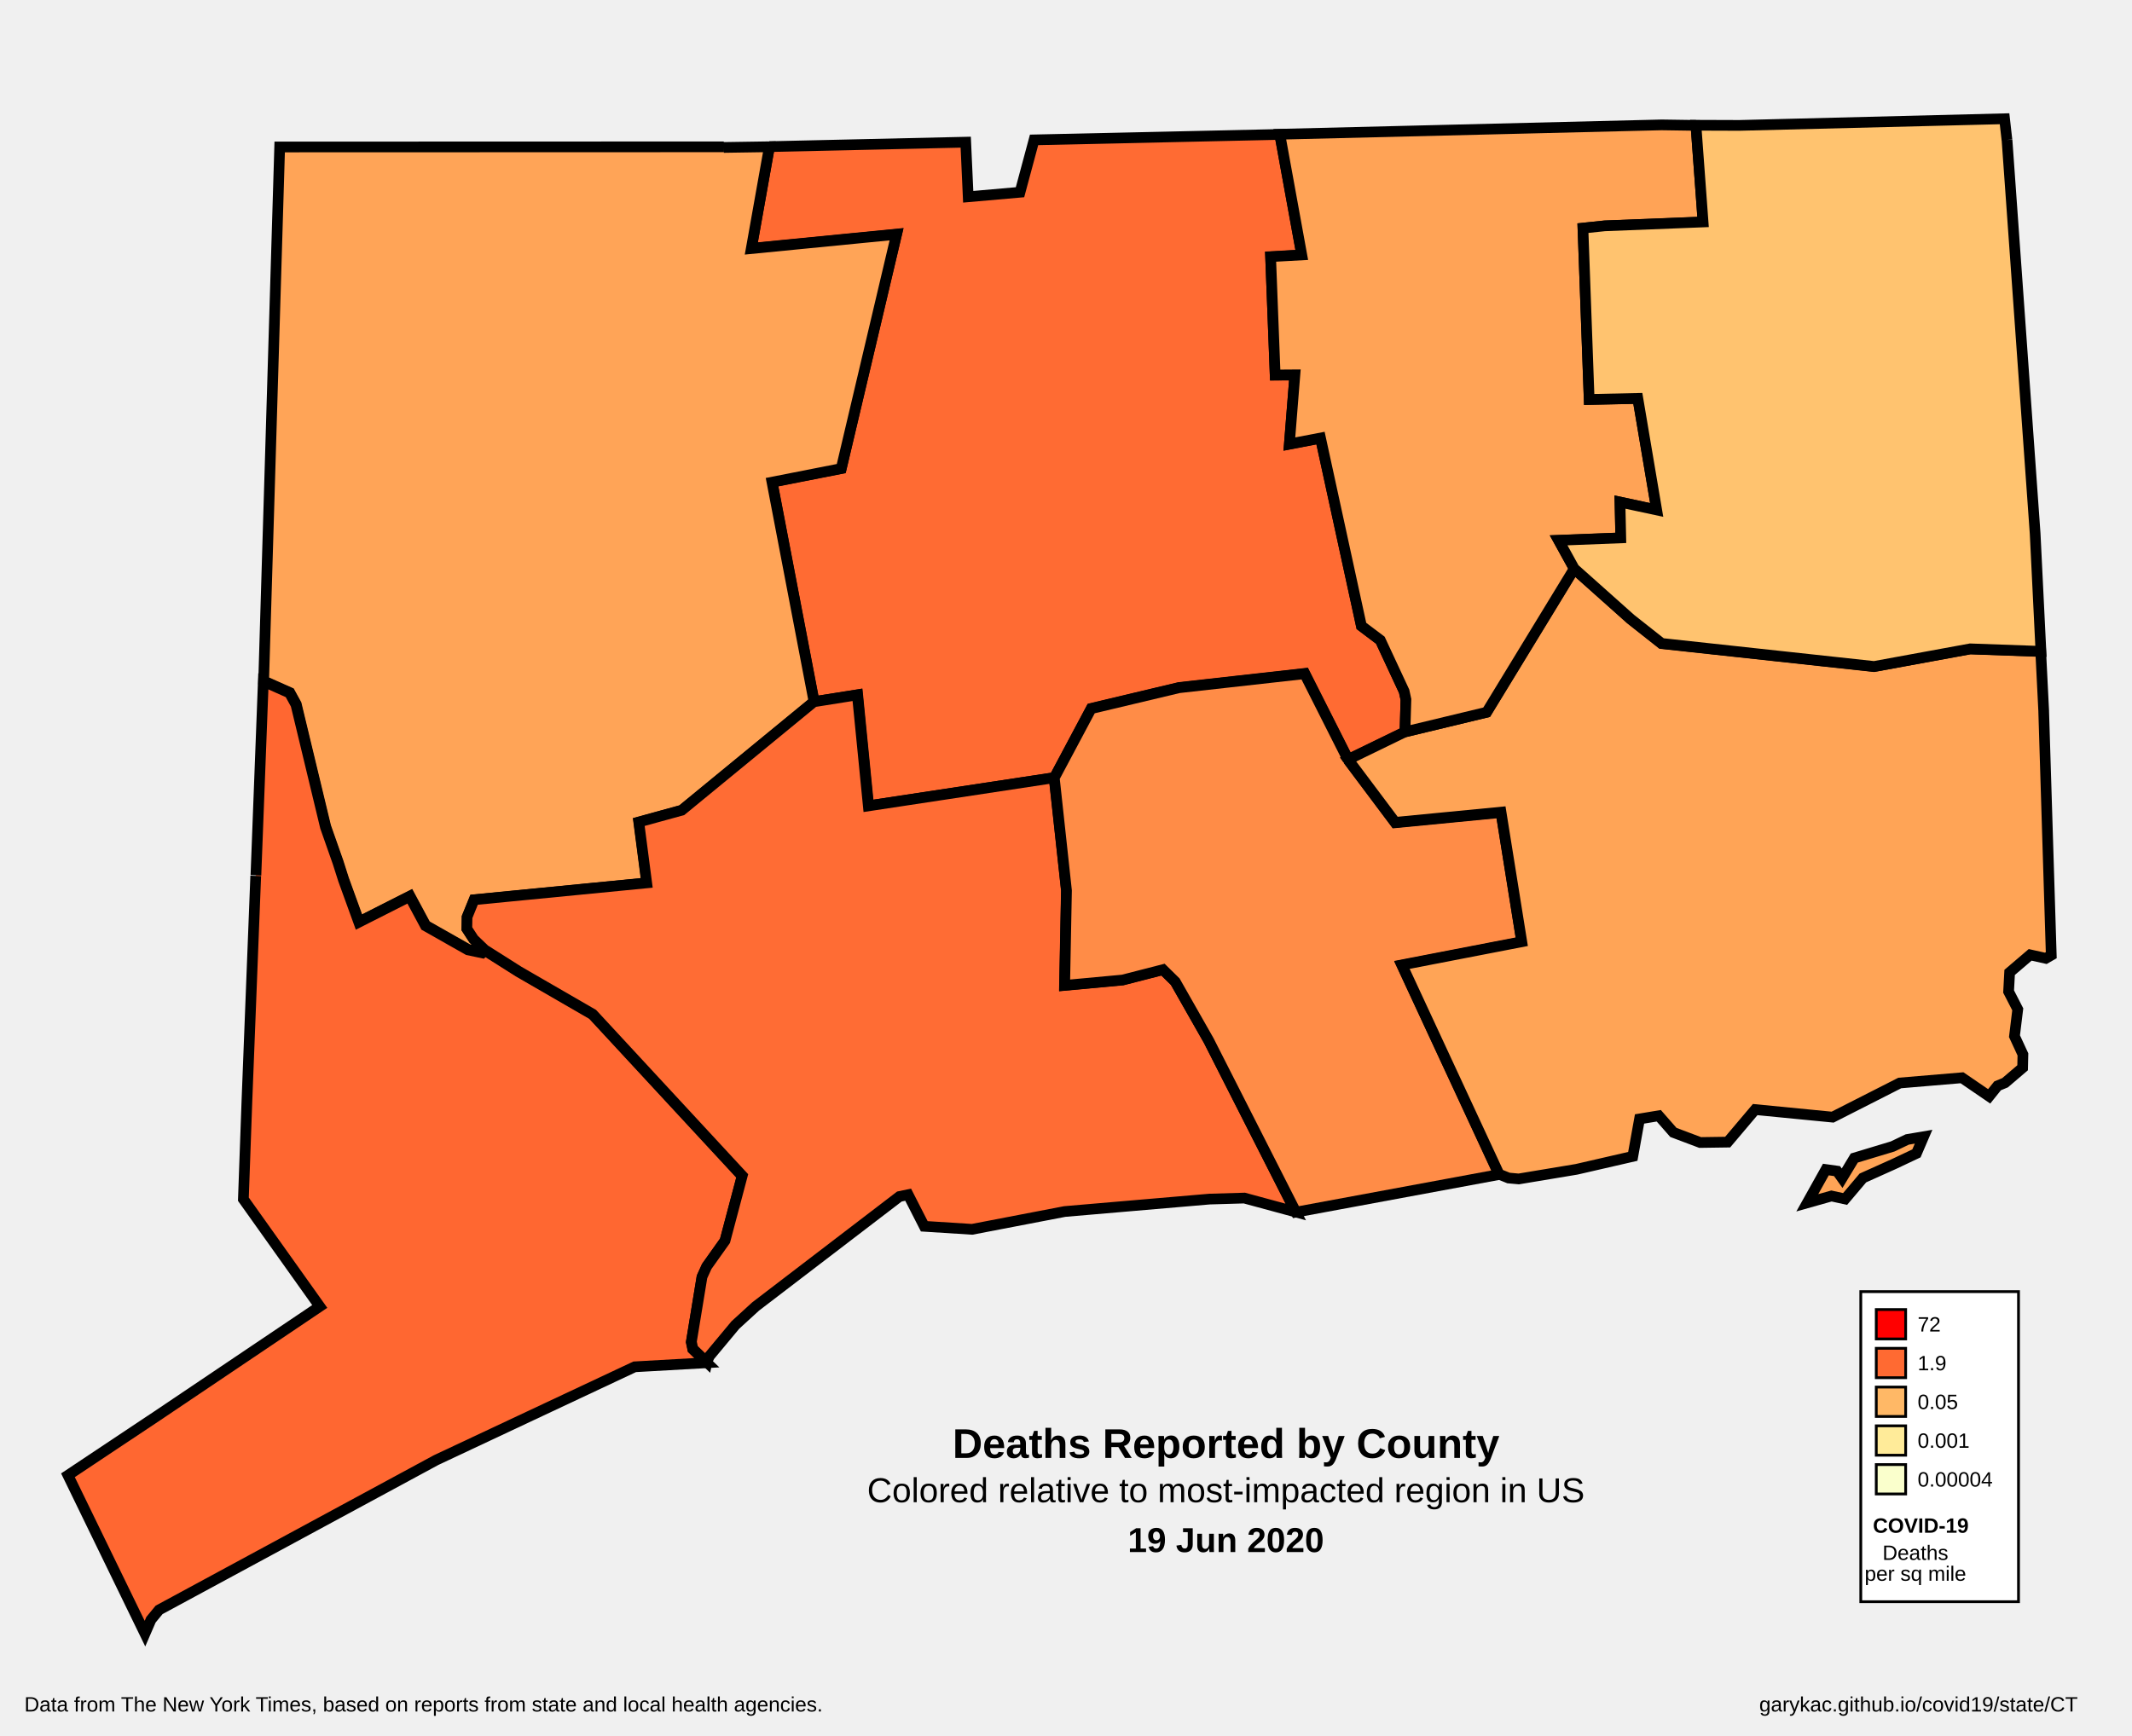
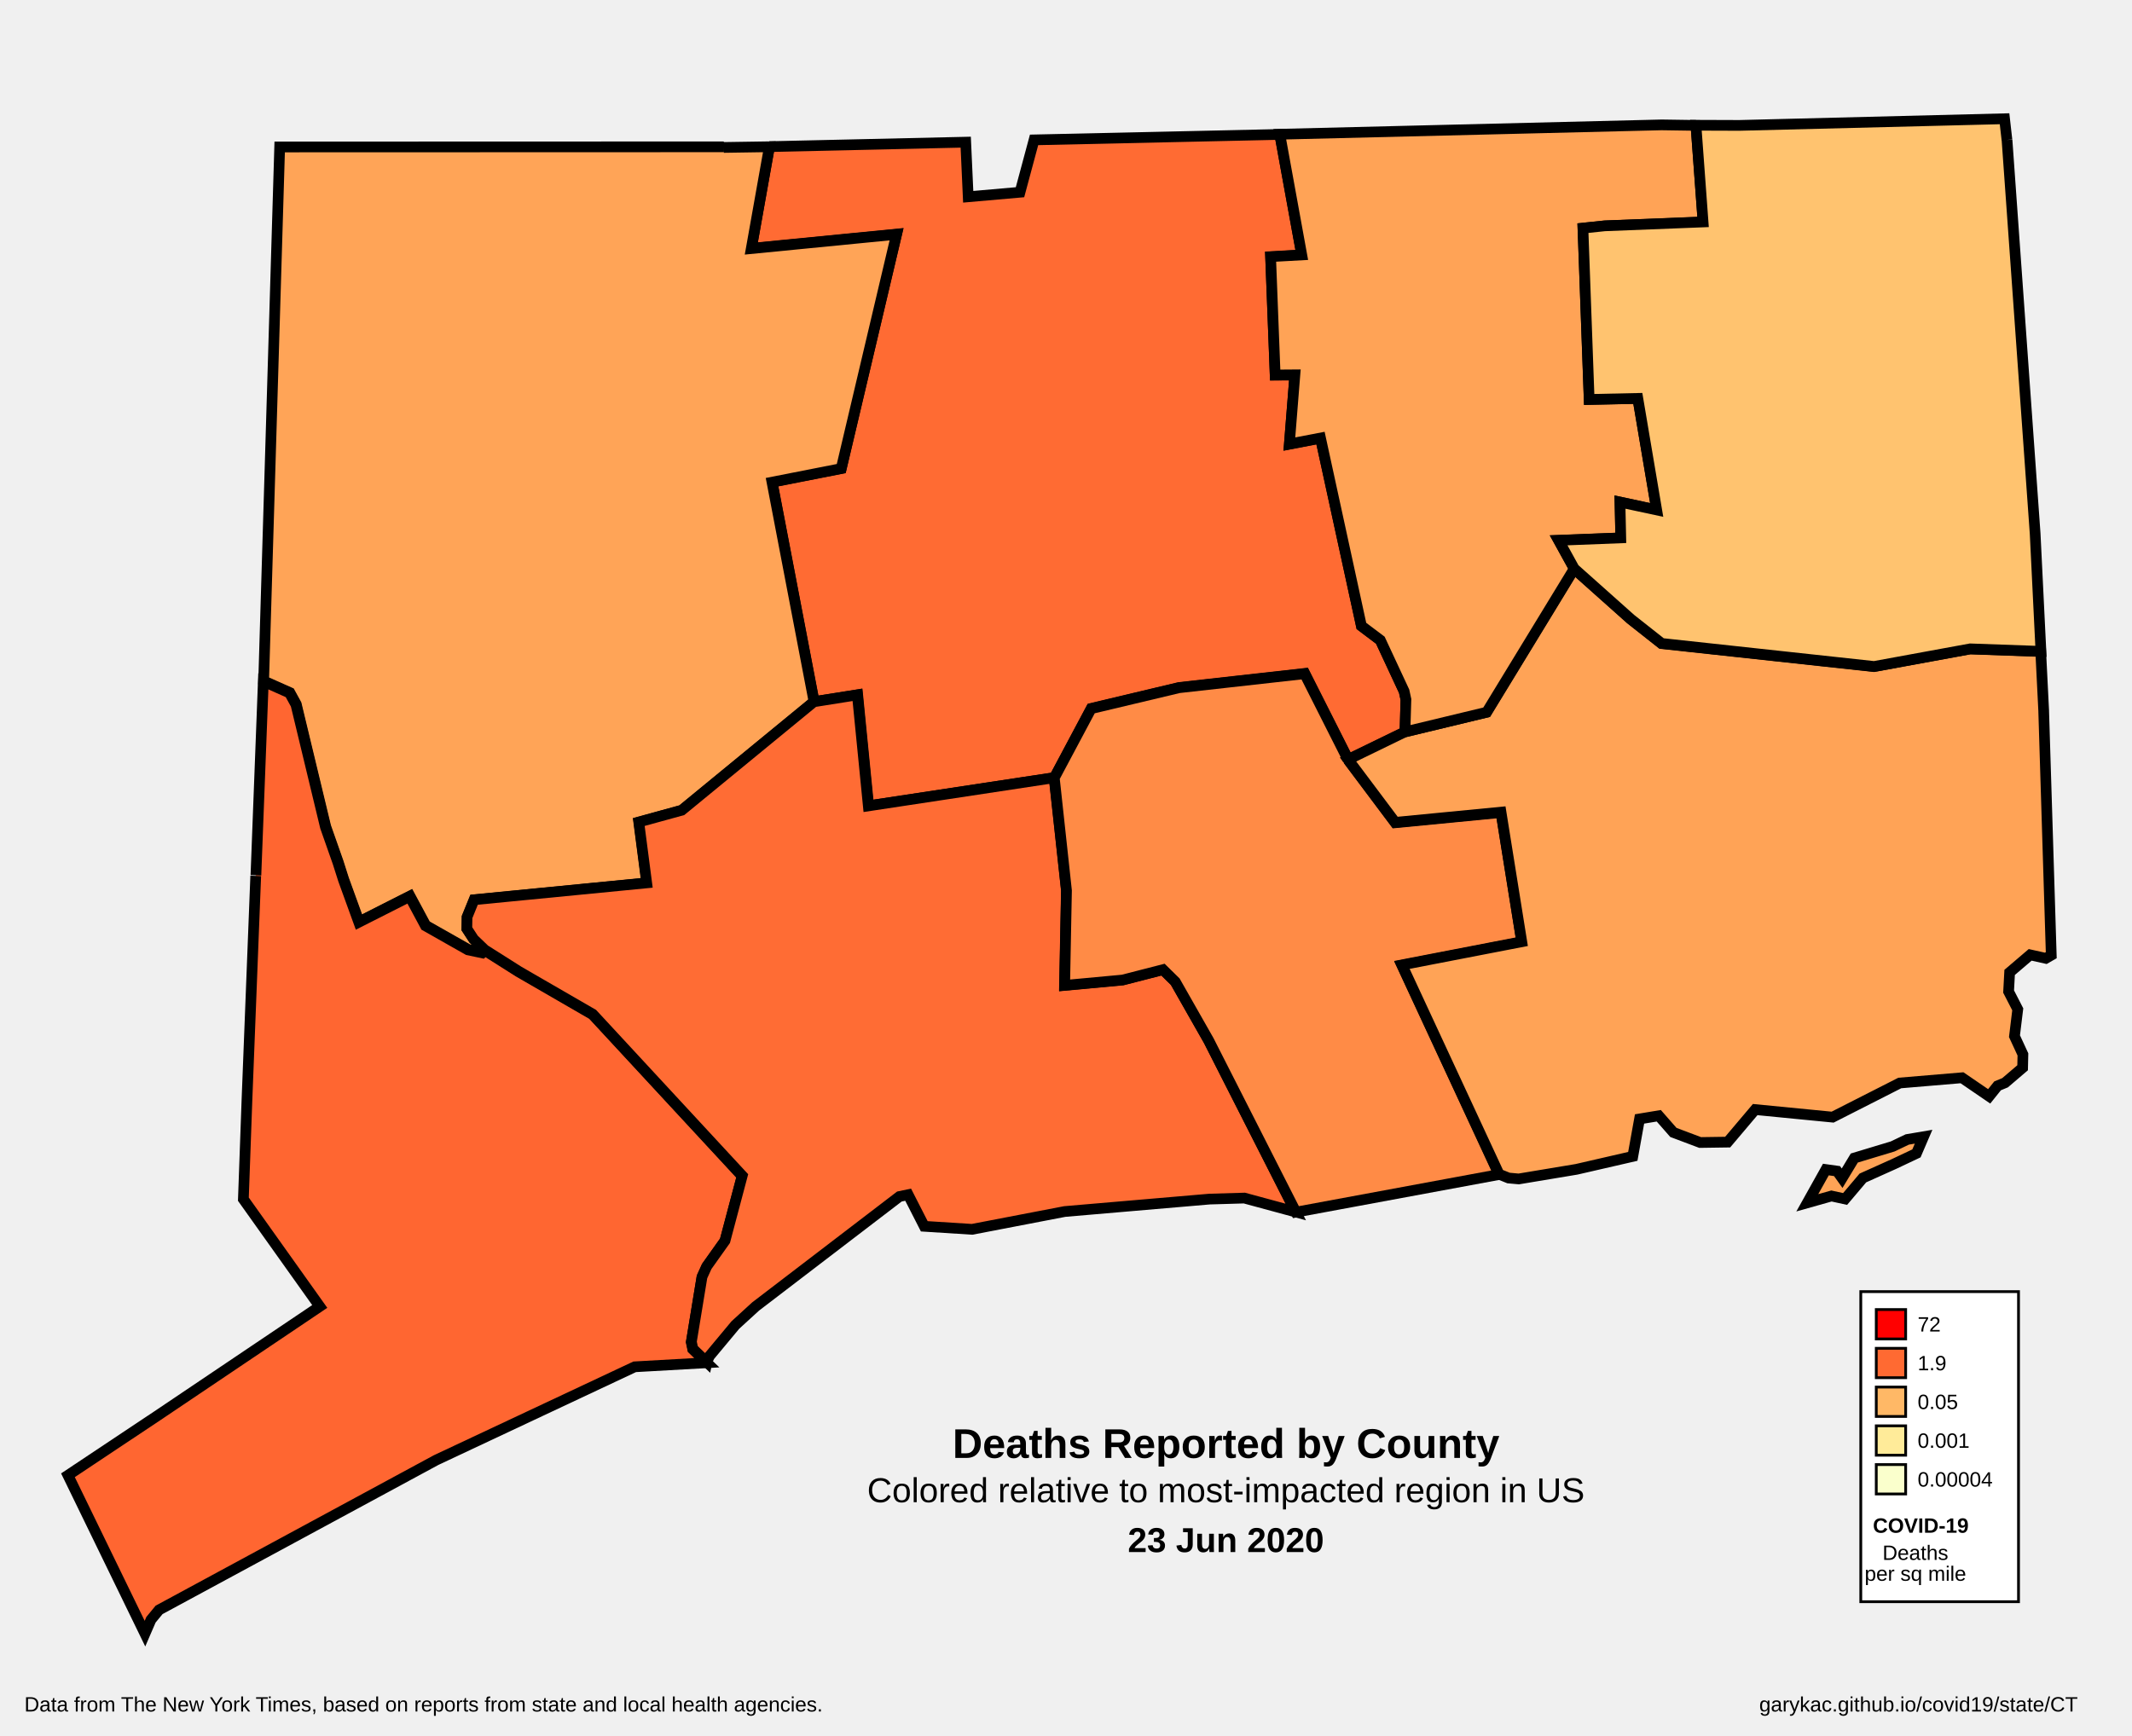
<svg xmlns="http://www.w3.org/2000/svg" width="770" height="627.07" version="1.0" id="svg2">
  <defs id="defs9439" />
  <style id="style6">
  #counties {fill:#d0d0d0;stroke:#000;stroke-width:.178;} 
  #borders {fill:none;stroke:#221e1f;stroke-width:.891;} 
  #separator {fill:none;stroke:#a9a9a9;stroke-width:2.318;}
  #legend-1 {fill:#ff0000;}
  #legend-2 {fill:#ff6a32;}
  #legend-3 {fill:#ffb866;}
  #legend-4 {fill:#ffeb99;}
  #legend-5 {fill:#faffcc;}
-   #c09001 {fill:#ff6731;}
+   #c09001 {fill:#ff6631;}
  #c09003 {fill:#ff6b33;}
  #c09005 {fill:#ffa457;}
-   #c09007 {fill:#ff8c47;}
+   #c09007 {fill:#ff8b46;}
  #c09009 {fill:#ff6c34;}
-   #c09011 {fill:#ffa456;}
+   #c09011 {fill:#ffa356;}
  #c09013 {fill:#ffa356;}
  #c09015 {fill:#ffc36f;}
 </style>
  <g id="layer1" style="display:inline" transform="translate(0,8.0273438e-6)">
    <g id="g10509" transform="translate(-204.7704,67.74357)">
      <rect y="398.82" x="876.817" height="112.008" width="56.966" id="rect10421" style="fill:#ffffff;fill-opacity:1;stroke:#000000;stroke-width:1;stroke-linecap:round;stroke-linejoin:miter;stroke-miterlimit:4;stroke-dasharray:none;stroke-dashoffset:0;stroke-opacity:1" />
      <rect y="405.301" x="882.409" height="10.615" width="10.615" id="legend-1" style="stroke:#000000;stroke-width:1" />
      <rect style="stroke:#000000;stroke-width:1" id="legend-2" width="10.615" height="10.615" x="882.409" y="419.301" />
      <rect y="433.301" x="882.409" height="10.615" width="10.615" id="legend-3" style="stroke:#000000;stroke-width:1" />
      <rect style="stroke:#000000;stroke-width:1" id="legend-4" width="10.615" height="10.615" x="882.409" y="447.301" />
      <rect y="461.301" x="882.409" height="10.615" width="10.615" id="legend-5" style="stroke:#000000;stroke-width:1" />
      <text id="text10456" y="413.239" x="897.338" style="font-style:normal;font-weight:normal;font-size:7.5px;line-height:125%;font-family:sans-serif;letter-spacing:0px;word-spacing:0px;fill:#000000;fill-opacity:1;stroke:none;stroke-width:1px;stroke-linecap:butt;stroke-linejoin:miter;stroke-opacity:1" xml:space="preserve">
        <tspan style="font-style:normal;font-variant:normal;font-weight:normal;font-stretch:normal;font-family:Arial;-inkscape-font-specification:Arial" y="413.239" x="897.338" id="tspan10458">72</tspan>
      </text>
      <text xml:space="preserve" style="font-style:normal;font-weight:normal;font-size:7.5px;line-height:125%;font-family:sans-serif;letter-spacing:0px;word-spacing:0px;fill:#000000;fill-opacity:1;stroke:none;stroke-width:1px;stroke-linecap:butt;stroke-linejoin:miter;stroke-opacity:1" x="897.338" y="427.239" id="text10460">
        <tspan id="tspan10462" x="897.338" y="427.239" style="font-style:normal;font-variant:normal;font-weight:normal;font-stretch:normal;font-family:Arial;-inkscape-font-specification:Arial">1.9</tspan>
      </text>
      <text id="text10464" y="441.239" x="897.338" style="font-style:normal;font-weight:normal;font-size:7.5px;line-height:125%;font-family:sans-serif;letter-spacing:0px;word-spacing:0px;fill:#000000;fill-opacity:1;stroke:none;stroke-width:1px;stroke-linecap:butt;stroke-linejoin:miter;stroke-opacity:1" xml:space="preserve">
        <tspan style="font-style:normal;font-variant:normal;font-weight:normal;font-stretch:normal;font-family:Arial;-inkscape-font-specification:Arial" y="441.239" x="897.338" id="tspan10466">0.05</tspan>
      </text>
      <text xml:space="preserve" style="font-style:normal;font-weight:normal;font-size:7.5px;line-height:125%;font-family:sans-serif;letter-spacing:0px;word-spacing:0px;fill:#000000;fill-opacity:1;stroke:none;stroke-width:1px;stroke-linecap:butt;stroke-linejoin:miter;stroke-opacity:1" x="897.338" y="455.239" id="text10468">
        <tspan id="tspan10470" x="897.338" y="455.239" style="font-style:normal;font-variant:normal;font-weight:normal;font-stretch:normal;font-family:Arial;-inkscape-font-specification:Arial">0.001</tspan>
      </text>
      <text id="text10472" y="469.239" x="897.338" style="font-style:normal;font-weight:normal;font-size:7.5px;line-height:125%;font-family:sans-serif;letter-spacing:0px;word-spacing:0px;fill:#000000;fill-opacity:1;stroke:none;stroke-width:1px;stroke-linecap:butt;stroke-linejoin:miter;stroke-opacity:1" xml:space="preserve">
        <tspan style="font-style:normal;font-variant:normal;font-weight:normal;font-stretch:normal;font-family:Arial;-inkscape-font-specification:Arial" y="469.239" x="897.338" id="tspan10474">0.00004</tspan>
      </text>
      <g transform="translate(0,-2.192453)" id="g10492">
        <text xml:space="preserve" style="font-style:normal;font-weight:normal;font-size:7.5px;line-height:125%;font-family:sans-serif;text-align:center;letter-spacing:0px;word-spacing:0px;text-anchor:middle;fill:#000000;fill-opacity:1;stroke:none;stroke-width:1px;stroke-linecap:butt;stroke-linejoin:miter;stroke-opacity:1" x="905.319" y="497.919" id="text10480">
          <tspan id="tspan10482" x="905.319" y="497.919" style="font-style:normal;font-variant:normal;font-weight:normal;font-stretch:normal;font-family:Arial;-inkscape-font-specification:Arial;text-align:center;text-anchor:middle">Deaths</tspan>
        </text>
        <text id="text10484" y="505.458" x="905.319" style="font-style:normal;font-weight:normal;font-size:7.5px;line-height:125%;font-family:sans-serif;text-align:center;letter-spacing:0px;word-spacing:0px;text-anchor:middle;fill:#000000;fill-opacity:1;stroke:none;stroke-width:1px;stroke-linecap:butt;stroke-linejoin:miter;stroke-opacity:1" xml:space="preserve">
          <tspan style="font-style:normal;font-variant:normal;font-weight:normal;font-stretch:normal;font-family:Arial;-inkscape-font-specification:Arial;text-align:center;text-anchor:middle" y="505.458" x="905.319" id="tspan10486">per sq mile</tspan>
        </text>
      </g>
      <text id="text10488" y="485.919" x="905.319" style="font-style:normal;font-weight:normal;font-size:7.5px;line-height:125%;font-family:sans-serif;text-align:center;letter-spacing:0px;word-spacing:0px;text-anchor:middle;fill:#000000;fill-opacity:1;stroke:none;stroke-width:1px;stroke-linecap:butt;stroke-linejoin:miter;stroke-opacity:1" xml:space="preserve">
        <tspan style="font-style:normal;font-variant:normal;font-weight:bold;font-stretch:normal;font-family:Arial;-inkscape-font-specification:'Arial Bold';text-align:center;text-anchor:middle" y="485.919" x="905.319" id="tspan10490">COVID-19</tspan>
      </text>
    </g>
    <text xml:space="preserve" style="font-style:normal;font-weight:normal;font-size:7.5px;line-height:125%;font-family:sans-serif;text-align:center;letter-spacing:0px;word-spacing:0px;text-anchor:middle;fill:#000000;fill-opacity:1;stroke:none;stroke-width:1px;stroke-linecap:butt;stroke-linejoin:miter;stroke-opacity:1" x="157.849" y="618.237" id="text10498">
      <tspan id="tspan10500" x="157.849" y="618.237" style="font-style:normal;font-variant:normal;font-weight:normal;font-stretch:normal;font-family:Arial;-inkscape-font-specification:Arial;text-align:center;text-anchor:middle">Data from The New York Times, based on reports from state and local health agencies.</tspan>
    </text>
    <g id="g10510" transform="translate(-212,-32)">
      <text xml:space="preserve" style="font-style:normal;font-weight:normal;font-size:7.5px;line-height:125%;font-family:sans-serif;text-align:center;letter-spacing:0px;word-spacing:0px;text-anchor:middle;fill:#000000;fill-opacity:1;stroke:none;stroke-width:1px;stroke-linecap:butt;stroke-linejoin:miter;stroke-opacity:1" x="661.613" y="558.64" id="text10502">
        <tspan id="tspan10504" x="661.613" y="558.64" style="font-style:normal;font-variant:normal;font-weight:bold;font-stretch:normal;font-size:15px;font-family:Arial;-inkscape-font-specification:'Arial Bold';text-align:center;text-anchor:middle">Deaths Reported by County</tspan>
      </text>
      <text id="text10506" y="574.64" x="661.57" style="font-style:normal;font-weight:normal;font-size:7.5px;line-height:125%;font-family:sans-serif;text-align:center;letter-spacing:0px;word-spacing:0px;text-anchor:middle;fill:#000000;fill-opacity:1;stroke:none;stroke-width:1px;stroke-linecap:butt;stroke-linejoin:miter;stroke-opacity:1" xml:space="preserve">
        <tspan style="font-style:normal;font-variant:normal;font-weight:normal;font-stretch:normal;font-size:12.5px;font-family:Arial;-inkscape-font-specification:Arial;text-align:center;text-anchor:middle" y="574.64" x="661.57" id="tspan10508">Colored relative to most-impacted region in US</tspan>
      </text>
      <text xml:space="preserve" style="font-style:normal;font-weight:normal;font-size:7.5px;line-height:125%;font-family:sans-serif;text-align:center;letter-spacing:0px;word-spacing:0px;text-anchor:middle;fill:#000000;fill-opacity:1;stroke:none;stroke-width:1px;stroke-linecap:butt;stroke-linejoin:miter;stroke-opacity:1" x="661.57" y="592.64" id="text10536">
-         <tspan id="tspan10538" x="661.57" y="592.64" style="font-style:normal;font-variant:normal;font-weight:bold;font-stretch:normal;font-size:12.5px;font-family:Arial;-inkscape-font-specification:'Arial Bold';text-align:center;text-anchor:middle">19 Jun 2020</tspan>
+         <tspan id="tspan10538" x="661.57" y="592.64" style="font-style:normal;font-variant:normal;font-weight:bold;font-stretch:normal;font-size:12.5px;font-family:Arial;-inkscape-font-specification:'Arial Bold';text-align:center;text-anchor:middle">23 Jun 2020</tspan>
      </text>
    </g>
    <text id="text10516" y="618.237" x="760.184" style="font-style:normal;font-weight:normal;font-size:7.5px;line-height:125%;font-family:sans-serif;text-align:end;letter-spacing:0px;word-spacing:0px;text-anchor:end;fill:#000000;fill-opacity:1;stroke:none;stroke-width:1px;stroke-linecap:butt;stroke-linejoin:miter;stroke-opacity:1" xml:space="preserve">
      <tspan style="font-style:normal;font-variant:normal;font-weight:normal;font-stretch:normal;font-family:Arial;-inkscape-font-specification:Arial;text-align:end;text-anchor:end" y="618.237" x="760.184" id="tspan10518">garykac.github.io/covid19/state/CT</tspan>
    </text>
  </g>
  <g id="layer2" style="display:inline;fill:#fff;stroke:#000;stroke-width:.178;" transform="translate(0,8.0273438e-6)">
    <g id="g25715" transform="matrix(21.25311,4.488403,-4.488403,21.25311,-18299.513,-7683.981)">
      <path id="c09003" d="m 910.38,171.777 3.178,-0.747 0.228,0.88 0.827,-0.252 0.049,-0.9 3.979,-0.933 0.772,1.888 -0.501,0.135 0.481,1.91 0.32,-0.07 0.148,1.144 0.486,-0.204 1.311,2.916 0.357,0.167 0.563,0.75 0.057,0.127 0.096,0.531 -0.827,0.643 -1.004,-1.253 -1.995,0.66 -1.357,0.642 -0.362,1.253 -2.927,1.097 -0.56,-1.769 -0.684,0.262 -1.439,-3.43 1.079,-0.459 0.095,-4.002 -2.314,0.731 -0.055,-1.719" style="stroke:#000" />
      <path id="c09005" d="m 909.64,171.947 0.74,-0.168 0.055,1.719 2.314,-0.731 -0.095,4.002 -1.079,0.459 1.439,3.43 -1.776,2.218 -0.659,0.34 0.338,0.963 -2.75,0.867 -0.055,0.306 0.037,0.191 0.146,0.146 0.218,0.136 -0.032,0.05 -0.241,0 -0.775,-0.246 -0.357,-0.423 -0.739,0.594 -0.397,-0.639 -0.15,-0.264 -0.323,-0.531 -0.9,-1.89 -0.144,-0.168 -0.467,-0.1 -1.574,-8.743 7.224,-1.528" style="stroke:#000" />
      <path id="c09001" d="m 904.53,185.397 -0.546,-3.182 0.467,0.1 0.144,0.168 0.9,1.89 0.323,0.531 0.15,0.264 0.397,0.639 0.739,-0.594 0.357,0.423 0.775,0.246 0.241,0 0.032,-0.05 0.626,0.233 1.351,0.442 2.988,2.115 -0.057,1.116 -0.209,0.481 -0.041,0.186 0.05,1.094 0.048,0.109 0.275,0.171 -1.159,0.314 -2.91,2.2 -3.992,3.389 -0.098,0.188 -0.05,0.247 -1.797,-2.312 1.252,-1.278 2.264,-2.334 -1.611,-1.483 -0.282,-1.623 -0.628,-3.68" style="stroke:#000" />
      <path id="c09009" d="m 917.18,181.067 0.587,1.792 0.295,1.549 0.926,-0.287 0.62,-0.307 0.241,0.154 0.747,0.843 2.007,2.492 -0.884,-0.05 -0.562,0.136 -2.314,0.7 -1.446,0.608 -0.788,0.115 -0.371,-0.459 -0.136,0.06 -1.961,2.283 -0.266,0.371 -0.314,0.594 -0.021,0.09 0,0.02 -0.275,-0.171 -0.048,-0.109 -0.05,-1.094 0.041,-0.186 0.209,-0.481 0.057,-1.116 -2.988,-2.115 -1.351,-0.442 -0.626,-0.233 -0.218,-0.136 -0.146,-0.146 -0.037,-0.191 0.055,-0.306 2.75,-0.867 -0.338,-0.963 0.659,-0.34 1.776,-2.218 0.684,-0.262 0.56,1.769 2.927,-1.097" style="stroke:#000" />
      <path id="c09007" d="m 921.9,179.767 0.983,0.861 1.686,-0.53 0.783,2.037 -1.87,0.789 2.299,3.071 -3.175,1.31 -2.007,-2.492 -0.747,-0.843 -0.241,-0.154 -0.62,0.307 -0.926,0.287 -0.296,-1.549 -0.586,-1.792 0.362,-1.253 1.357,-0.642 1.995,-0.66 1.004,1.253" style="stroke:#000" />
      <path id="c09011" d="m 933.05,176.587 0.961,3.942 -0.078,0.07 -0.266,-0.003 -0.274,0.356 0.049,0.315 0.21,0.258 0.039,0.448 0.2,0.268 0.041,0.218 -0.234,0.304 -0.111,0.076 -0.101,0.2 -0.506,-0.209 -0.994,0.299 -0.629,0.507 -0.346,0.279 -1.286,0.143 -0.336,0.624 -0.446,0.101 -0.47,-0.072 -0.295,-0.221 -0.302,0.118 0.019,0.632 -0.871,0.404 -0.907,0.355 -0.169,0.02 -0.168,-0.03 -2.299,-3.071 1.87,-0.789 -0.783,-2.037 -1.686,0.53 -0.983,-0.861 0.827,-0.643 1.262,-0.601 0.931,-2.636 1.093,0.626 0.587,0.291 3.535,-0.355 1.503,-0.617 1.159,-0.202 0.255,0.965 m -2.158,8.807 0.188,-0.605 0.187,-0.013 0.107,0.098 0.129,-0.37 0.584,-0.32 0.214,-0.164 0.256,-0.101 -0.059,0.296 -0.328,0.249 -0.459,0.335 -0.217,0.403 -0.232,-0.002 z" style="stroke:#000" />
      <path id="c09013" d="m 925.38,168.247 0.448,1.549 -1.587,0.401 -0.346,0.112 0.69,2.766 0.788,-0.184 0.69,1.75 -0.624,-0.002 0.136,0.58 -1.003,0.253 0.351,0.407 -0.931,2.636 -1.262,0.601 -0.096,-0.531 -0.057,-0.127 -0.563,-0.75 -0.357,-0.167 -1.311,-2.916 -0.486,0.204 -0.148,-1.144 -0.32,0.07 -0.481,-1.91 0.501,-0.135 -0.772,-1.888 6.179,-1.464 0.562,-0.11" style="stroke:#000" />
      <path id="c09015" d="m 930.49,167.417 1.81,6.307 0.499,1.897 -1.159,0.202 -1.503,0.617 -3.535,0.355 -0.587,-0.291 -1.093,-0.626 -0.351,-0.407 1.003,-0.253 -0.136,-0.58 0.624,0.002 -0.69,-1.75 -0.788,0.184 -0.69,-2.766 0.346,-0.112 1.587,-0.401 -0.448,-1.549 0.708,-0.147 4.29,-1.019 0.112,0.337" style="stroke:#000" />
    </g>
  </g>
</svg>
